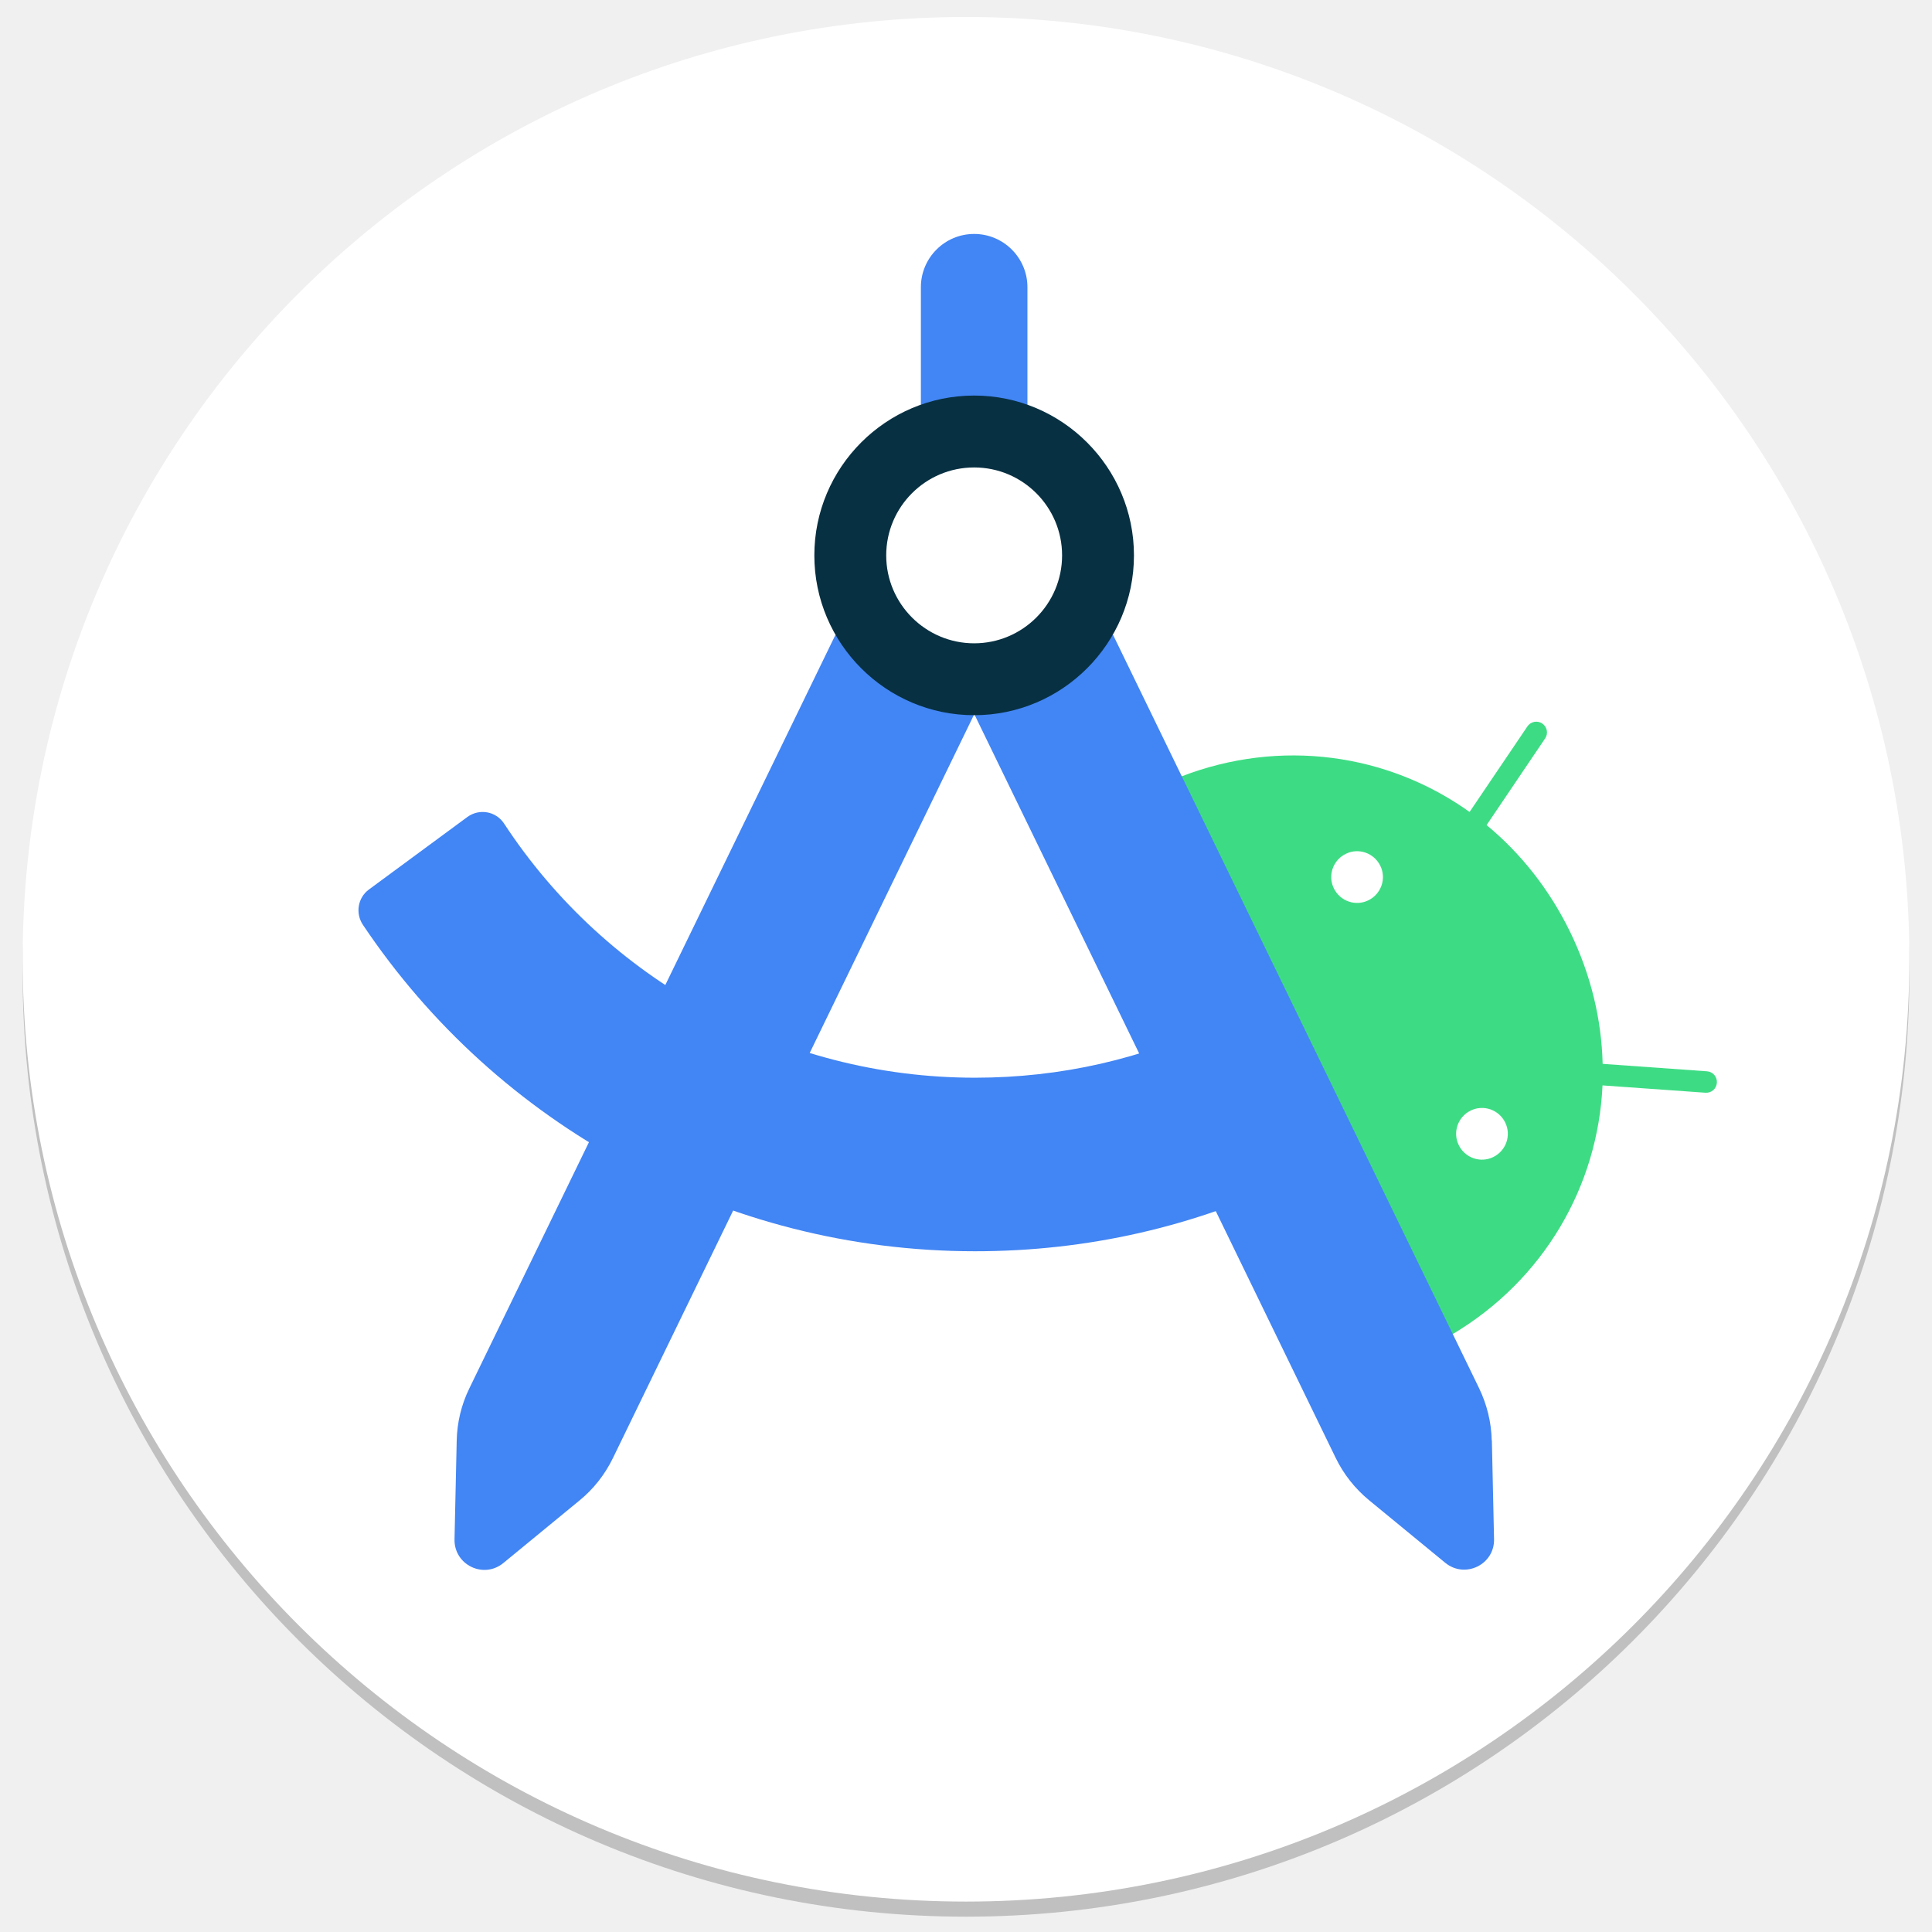
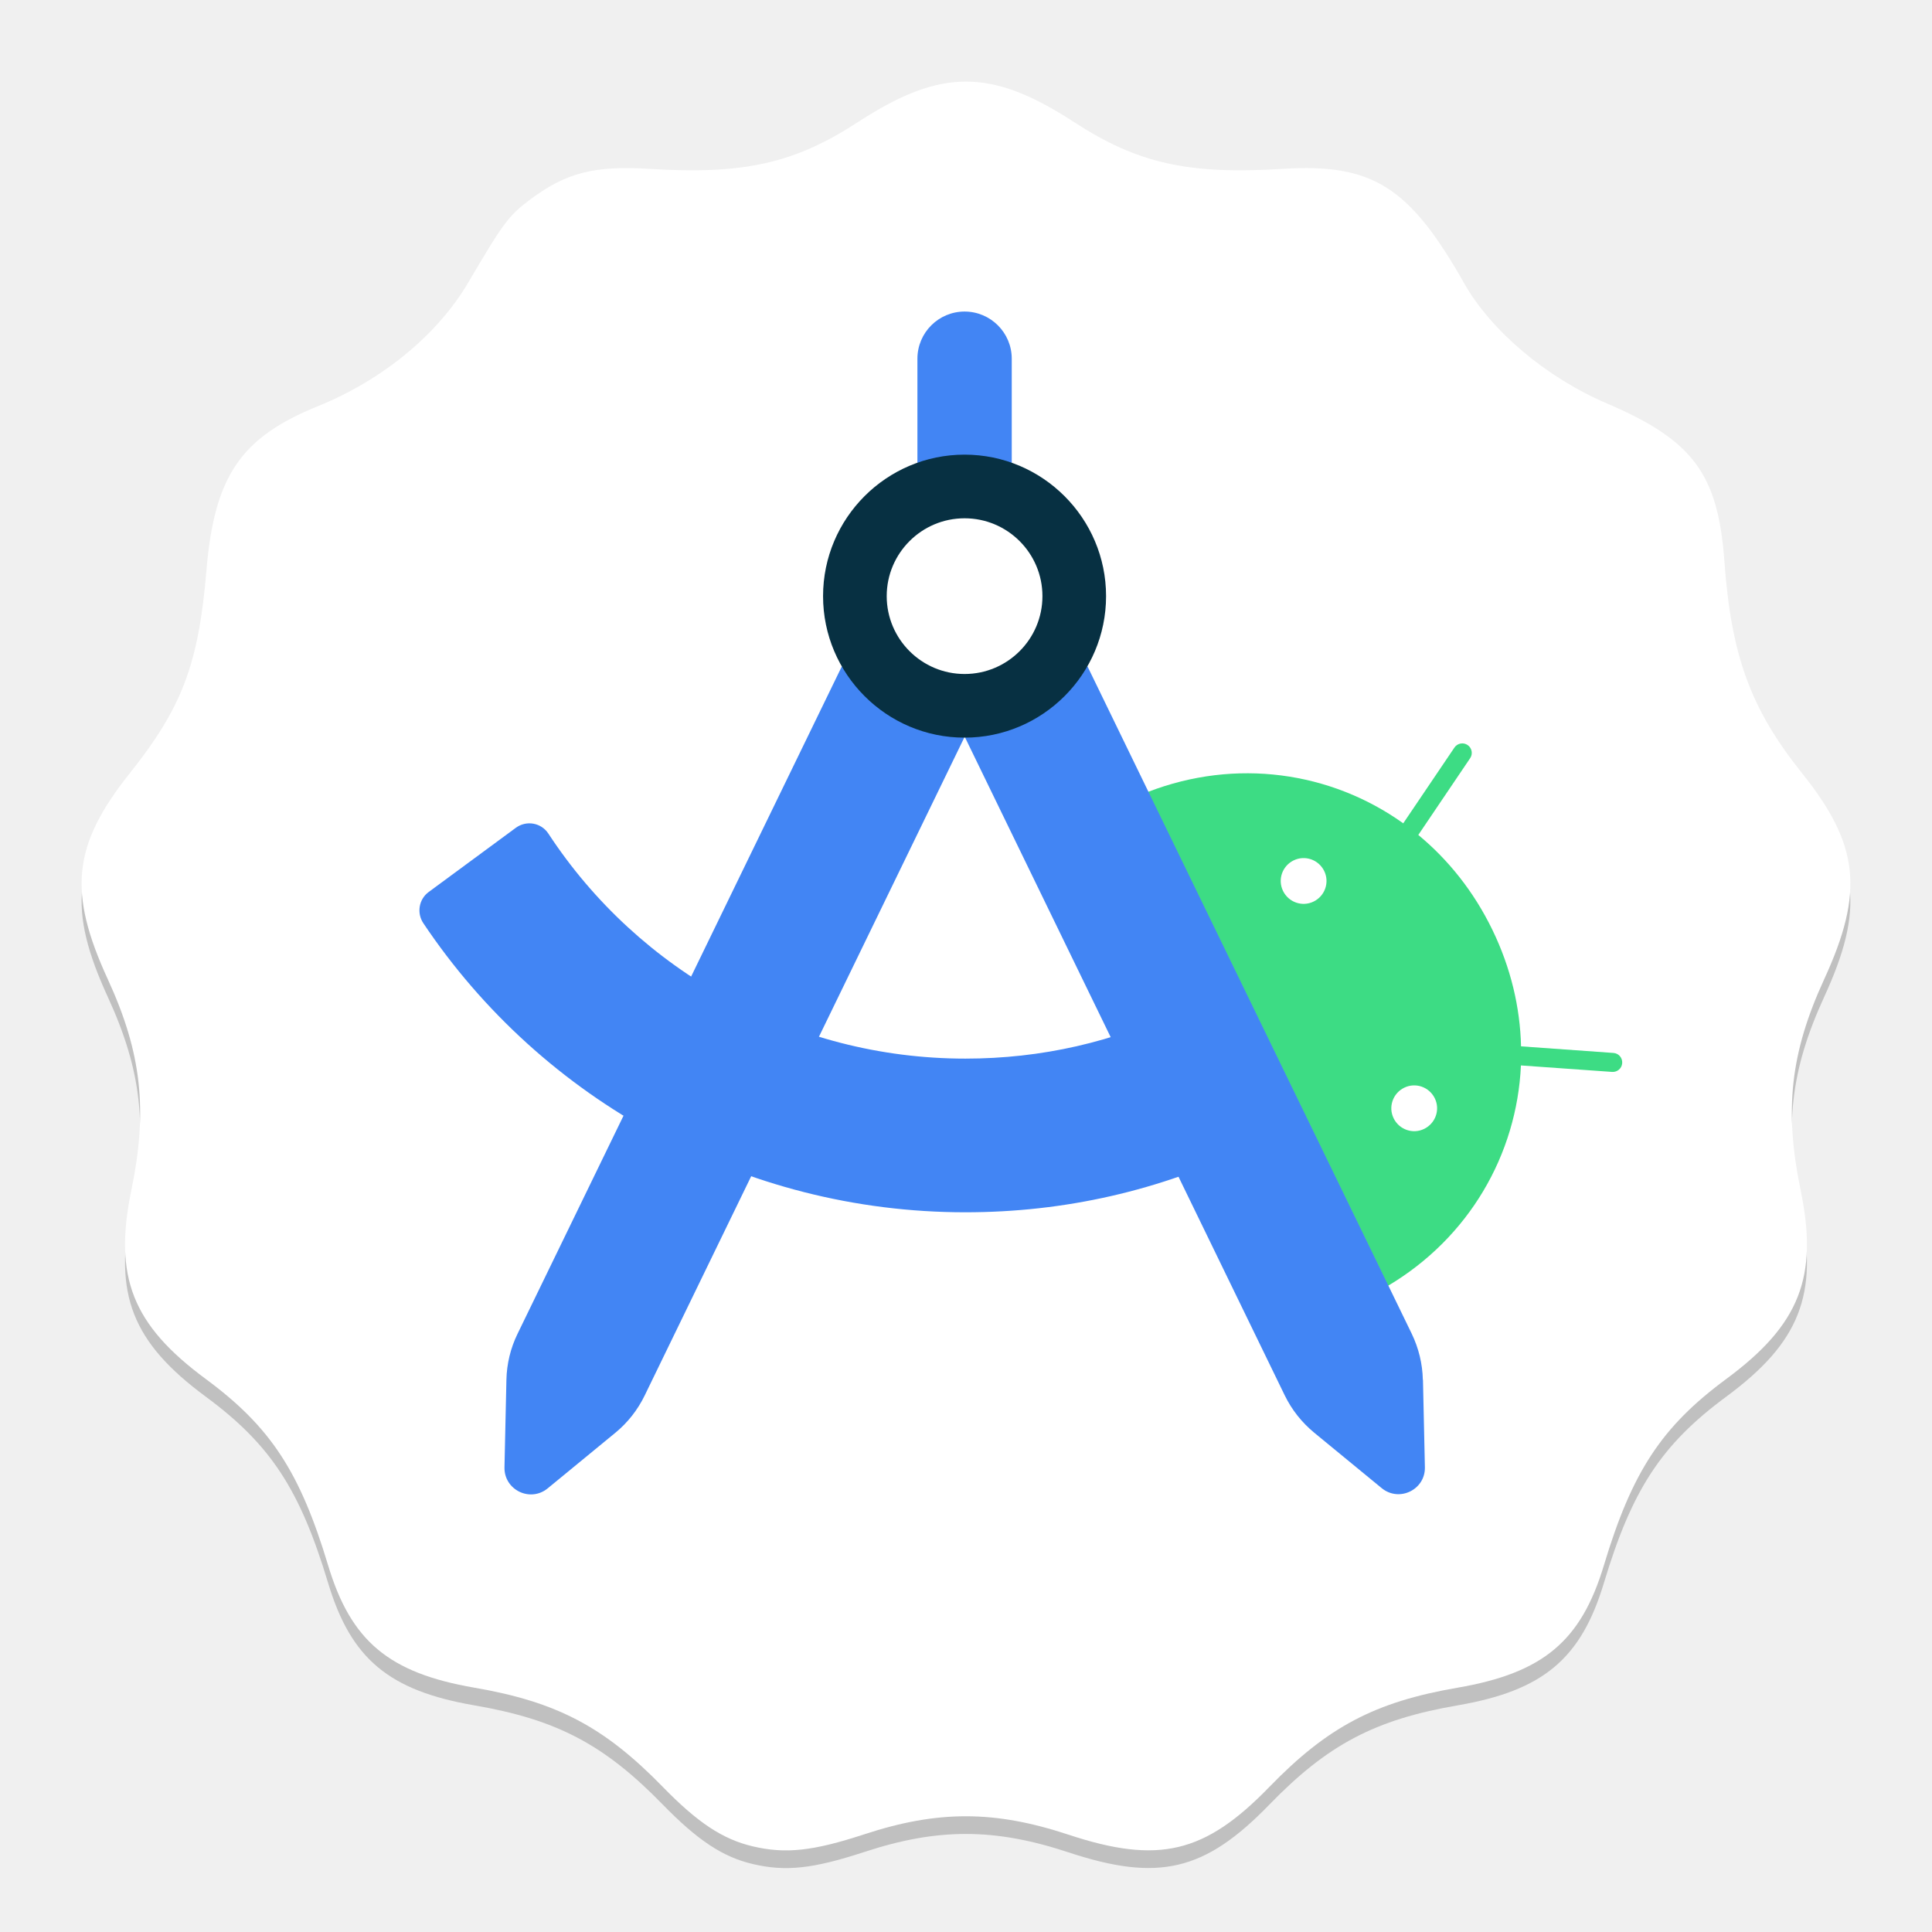
<svg xmlns="http://www.w3.org/2000/svg" width="128" height="128" viewBox="0 0 128 128" fill="none">
-   <g clip-path="url(#clip0_1081_1678)">
-     <ellipse opacity="0.2" cx="64" cy="64.555" rx="62.5" ry="62.43" fill="black" />
-     <ellipse cx="64" cy="63.555" rx="62.5" ry="62.43" fill="white" />
-     <path d="M88.371 58.857C87.954 58.006 88.311 56.986 89.162 56.569C90.012 56.152 91.032 56.51 91.449 57.36C91.866 58.21 91.509 59.231 90.658 59.648C89.808 60.064 88.787 59.707 88.371 58.857ZM96.646 75.866C96.229 75.016 96.586 73.995 97.436 73.578C98.287 73.162 99.308 73.519 99.724 74.369C100.141 75.22 99.784 76.24 98.933 76.657C98.083 77.074 97.062 76.716 96.646 75.866ZM97.368 53.797C91.925 49.91 84.824 48.906 78.25 51.449L96.22 88.402C102.276 84.804 105.865 78.588 106.171 71.911L112.992 72.396C113.383 72.422 113.723 72.132 113.748 71.733C113.774 71.342 113.485 71.001 113.085 70.976L106.179 70.483C106.111 67.574 105.414 64.606 104.028 61.748C102.641 58.899 100.736 56.518 98.491 54.664L102.369 48.923C102.59 48.6 102.505 48.158 102.182 47.937C101.859 47.716 101.417 47.801 101.196 48.124L97.368 53.788" fill="#3DDC84" />
-     <path d="M80.801 67.71C75.733 70.159 70.281 71.401 64.6 71.401C51.8 71.401 40.175 64.903 33.396 54.562C32.861 53.745 31.755 53.55 30.964 54.128L24.441 58.933C23.701 59.477 23.531 60.515 24.05 61.281C32.954 74.573 48.033 82.899 64.6 82.899C72.024 82.899 79.16 81.275 85.802 78.069L80.801 67.71V67.71Z" fill="#4285F4" />
-     <path d="M64.54 26.828H68.07V19.029C68.07 17.082 66.488 15.5 64.54 15.5C62.593 15.5 61.011 17.082 61.011 19.029V26.828H64.54Z" fill="#4285F4" />
-     <path d="M55.355 42.051L31.091 91.991C30.564 93.071 30.284 94.245 30.258 95.444L30.113 101.984C30.079 103.676 32.035 104.629 33.345 103.557L38.397 99.407C39.324 98.65 40.072 97.698 40.6 96.617L64.515 47.384L55.364 42.06L55.355 42.051Z" fill="#4285F4" />
-     <path d="M98.831 95.435C98.805 94.236 98.516 93.062 97.998 91.982L73.734 42.043L64.583 47.384L88.498 96.6C89.025 97.68 89.773 98.624 90.701 99.39L95.752 103.54C97.062 104.612 99.027 103.659 98.984 101.967L98.84 95.427L98.831 95.435Z" fill="#4285F4" />
-     <path d="M64.54 26.207C58.697 26.207 53.952 30.962 53.952 36.796C53.952 42.63 58.706 47.384 64.54 47.384C70.374 47.384 75.128 42.63 75.128 36.796C75.128 30.962 70.374 26.207 64.54 26.207V26.207ZM64.54 42.621C61.334 42.621 58.714 40.01 58.714 36.796C58.714 33.581 61.325 30.97 64.54 30.97C67.755 30.97 70.366 33.581 70.366 36.796C70.366 40.01 67.755 42.621 64.54 42.621Z" fill="#073042" />
-   </g>
-   <defs>
-     <clipPath id="clip0_1081_1678">
-       <rect width="128" height="128" fill="white" />
-     </clipPath>
-   </defs>
+   <path opacity="0.2" d="M49.853 123.492C47.875 123.023 46.219 121.926 43.902 119.549C40.032 115.578 36.89 113.925 31.431 112.985C25.767 112.01 23.251 109.905 21.738 104.877C19.87 98.671 17.918 95.698 13.629 92.531C8.763 88.937 7.515 85.767 8.702 80.024C9.802 74.705 9.381 70.923 7.147 66.06C4.481 60.259 4.81 57.159 8.596 52.405C12.067 48.048 13.156 45.167 13.676 38.974C14.2 32.723 15.939 30.159 21.061 28.084C25.335 26.352 28.992 23.345 31.019 19.896C33.363 15.907 33.705 15.45 35.158 14.366C37.502 12.617 39.397 12.133 43.006 12.359C49.276 12.752 52.636 11.999 56.846 9.258C62.335 5.685 65.664 5.685 71.153 9.258C75.364 11.999 78.724 12.752 84.993 12.359C90.922 11.987 93.389 13.543 97.003 19.936C98.794 23.103 102.454 26.186 106.461 27.901C112.167 30.343 113.825 32.572 114.246 38.364C114.702 44.637 115.988 48.144 119.395 52.405C123.189 57.15 123.52 60.253 120.852 66.06C118.619 70.923 118.197 74.705 119.297 80.024C120.485 85.767 119.236 88.937 114.371 92.531C110.082 95.698 108.13 98.671 106.262 104.877C104.749 109.905 102.232 112.01 96.569 112.985C91.097 113.927 87.953 115.585 84.097 119.562C79.823 123.969 76.759 124.697 70.784 122.721C65.897 121.106 62.134 121.099 57.267 122.697C53.857 123.816 52.04 124.011 49.853 123.492V123.492Z" fill="black" />
+   <path d="M49.853 122.321C47.875 121.851 46.219 120.754 43.902 118.377C40.032 114.407 36.89 112.753 31.431 111.814C25.767 110.839 23.251 108.733 21.738 103.706C19.87 97.499 17.918 94.527 13.629 91.359C8.763 87.765 7.515 84.596 8.702 78.852C9.802 73.533 9.381 69.751 7.147 64.888C4.481 59.087 4.81 55.987 8.596 51.233C12.067 46.876 13.156 43.995 13.676 37.802C14.2 31.551 15.939 28.987 21.061 26.912C25.335 25.18 28.992 22.173 31.019 18.724C33.363 14.735 33.705 14.278 35.158 13.194C37.502 11.445 39.397 10.961 43.006 11.187C49.276 11.58 52.636 10.827 56.846 8.086C62.335 4.513 65.664 4.513 71.153 8.086C75.364 10.827 78.724 11.58 84.993 11.187C90.922 10.815 93.389 12.371 97.003 18.764C98.794 21.931 102.454 25.014 106.461 26.729C112.167 29.171 113.825 31.4 114.246 37.192C114.702 43.465 115.988 46.972 119.395 51.233C123.189 55.978 123.52 59.081 120.852 64.888C118.619 69.751 118.197 73.533 119.297 78.852C120.485 84.596 119.236 87.765 114.371 91.359C110.082 94.527 108.13 97.499 106.262 103.706C104.749 108.733 102.232 110.839 96.569 111.814C91.097 112.755 87.953 114.414 84.097 118.39C79.823 122.798 76.759 123.525 70.784 121.55C65.897 119.934 62.134 119.927 57.267 121.525C53.857 122.644 52.04 122.839 49.853 122.321V122.321Z" fill="white" />
+   <path d="M85.005 59.029C84.636 58.276 84.952 57.373 85.705 57.004C86.458 56.635 87.362 56.951 87.731 57.704C88.1 58.457 87.784 59.361 87.031 59.73C86.278 60.099 85.374 59.782 85.005 59.029ZM92.332 74.09C91.963 73.337 92.279 72.433 93.032 72.064C93.785 71.695 94.689 72.011 95.058 72.764C95.427 73.517 95.111 74.421 94.358 74.79C93.605 75.159 92.701 74.843 92.332 74.09ZM92.972 54.549C88.153 51.108 81.865 50.219 76.044 52.471L91.955 85.189C97.317 82.004 100.495 76.499 100.766 70.588L106.805 71.017C107.151 71.04 107.453 70.784 107.475 70.43C107.498 70.084 107.242 69.782 106.888 69.76L100.773 69.323C100.713 66.748 100.096 64.12 98.868 61.59C97.641 59.067 95.954 56.959 93.966 55.317L97.4 50.234C97.596 49.948 97.52 49.556 97.234 49.361C96.948 49.165 96.556 49.24 96.361 49.526L92.972 54.541" fill="#3DDC84" />
+   <path d="M78.303 66.868C73.815 69.037 68.988 70.136 63.958 70.136C52.625 70.136 42.332 64.383 36.33 55.227C35.856 54.504 34.877 54.331 34.176 54.843L28.401 59.097C27.746 59.579 27.595 60.498 28.054 61.175C35.938 72.945 49.289 80.317 63.958 80.317C70.532 80.317 76.85 78.879 82.731 76.04L78.303 66.868Z" fill="#4285F4" />
+   <path d="M63.906 30.671H67.031V23.766C67.031 22.041 65.63 20.641 63.906 20.641C62.181 20.641 60.781 22.041 60.781 23.766V30.671H63.906Z" fill="#4285F4" />
+   <path d="M55.773 44.15L34.289 88.367C33.822 89.323 33.574 90.362 33.551 91.424L33.423 97.215C33.393 98.713 35.125 99.557 36.285 98.608L40.758 94.933C41.578 94.263 42.241 93.42 42.708 92.463L63.883 48.871L55.78 44.157L55.773 44.15Z" fill="#4285F4" />
+   <path d="M94.267 91.417C94.245 90.355 93.989 89.316 93.529 88.359L72.046 44.142L63.943 48.871L85.118 92.448C85.585 93.405 86.248 94.241 87.068 94.918L91.541 98.593C92.701 99.542 94.44 98.698 94.403 97.2L94.275 91.409L94.267 91.417Z" fill="#4285F4" />
+   <path d="M63.905 30.121C58.732 30.121 54.53 34.331 54.53 39.496C54.53 44.662 58.74 48.871 63.905 48.871C69.071 48.871 73.28 44.662 73.28 39.496C73.28 34.331 69.071 30.121 63.905 30.121ZM63.905 44.654C61.066 44.654 58.747 42.343 58.747 39.496C58.747 36.65 61.059 34.338 63.905 34.338C66.752 34.338 69.064 36.65 69.064 39.496C69.064 42.343 66.752 44.654 63.905 44.654Z" fill="#073042" />
</svg>
